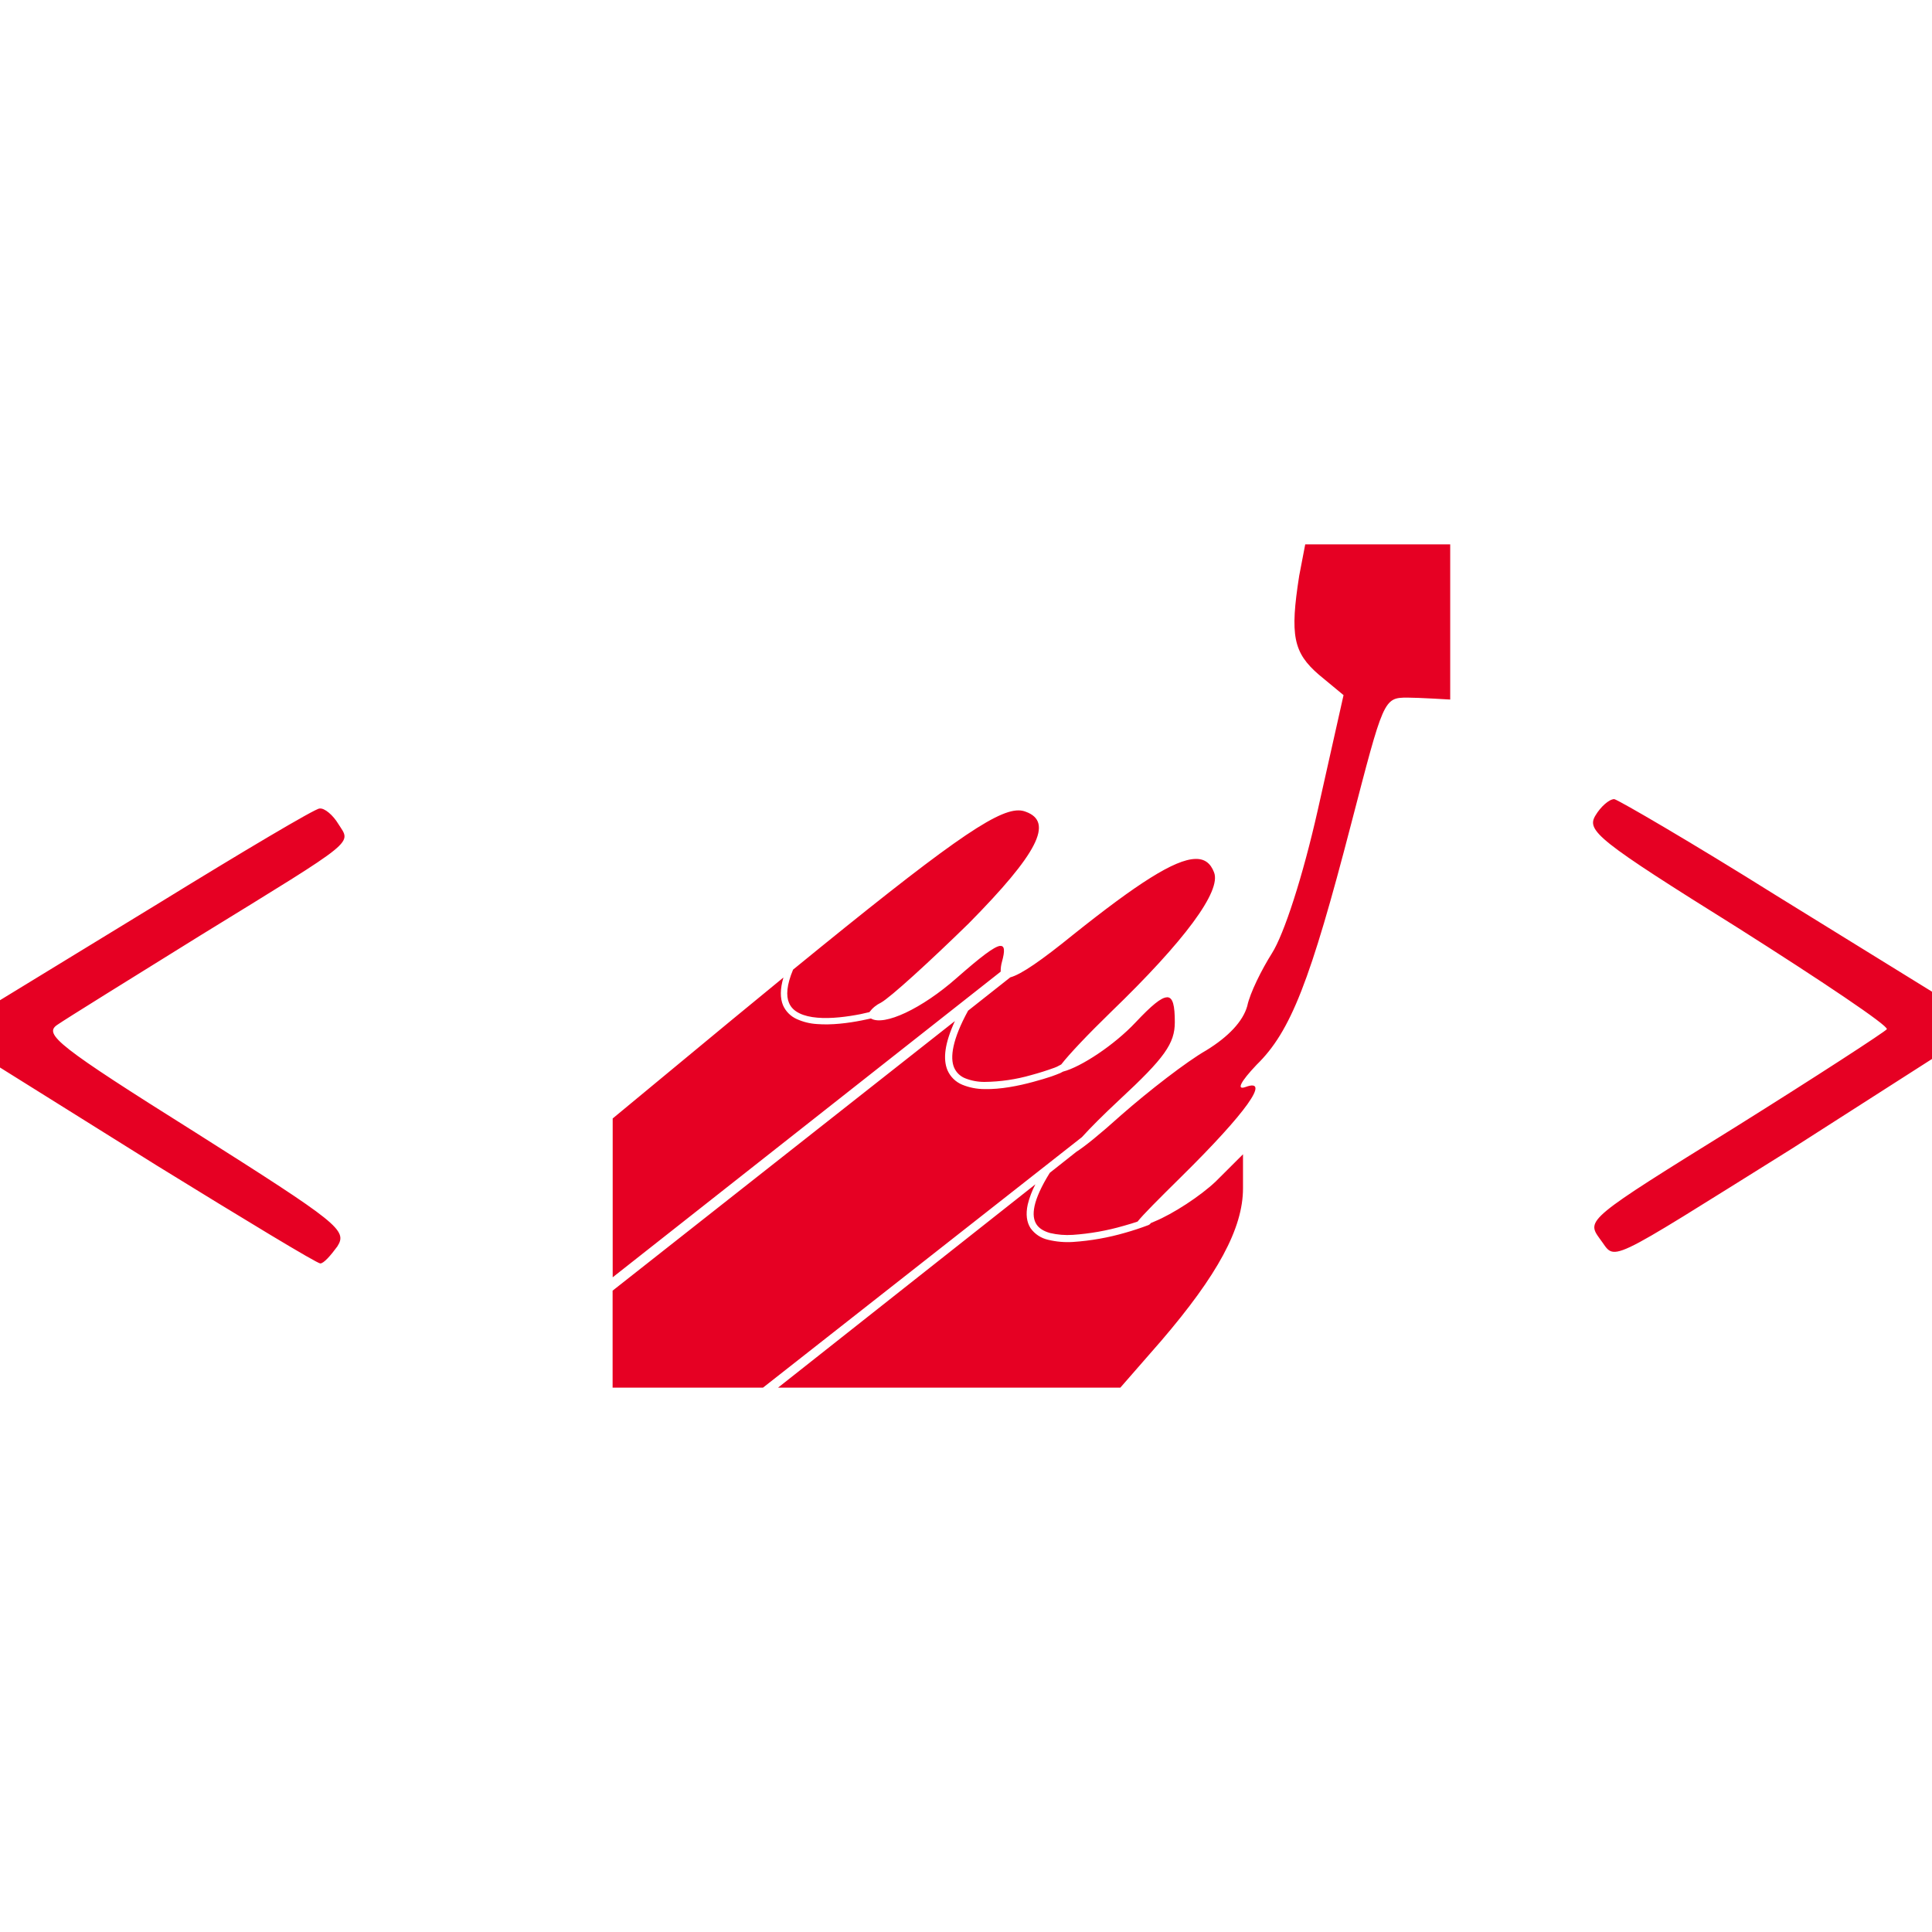
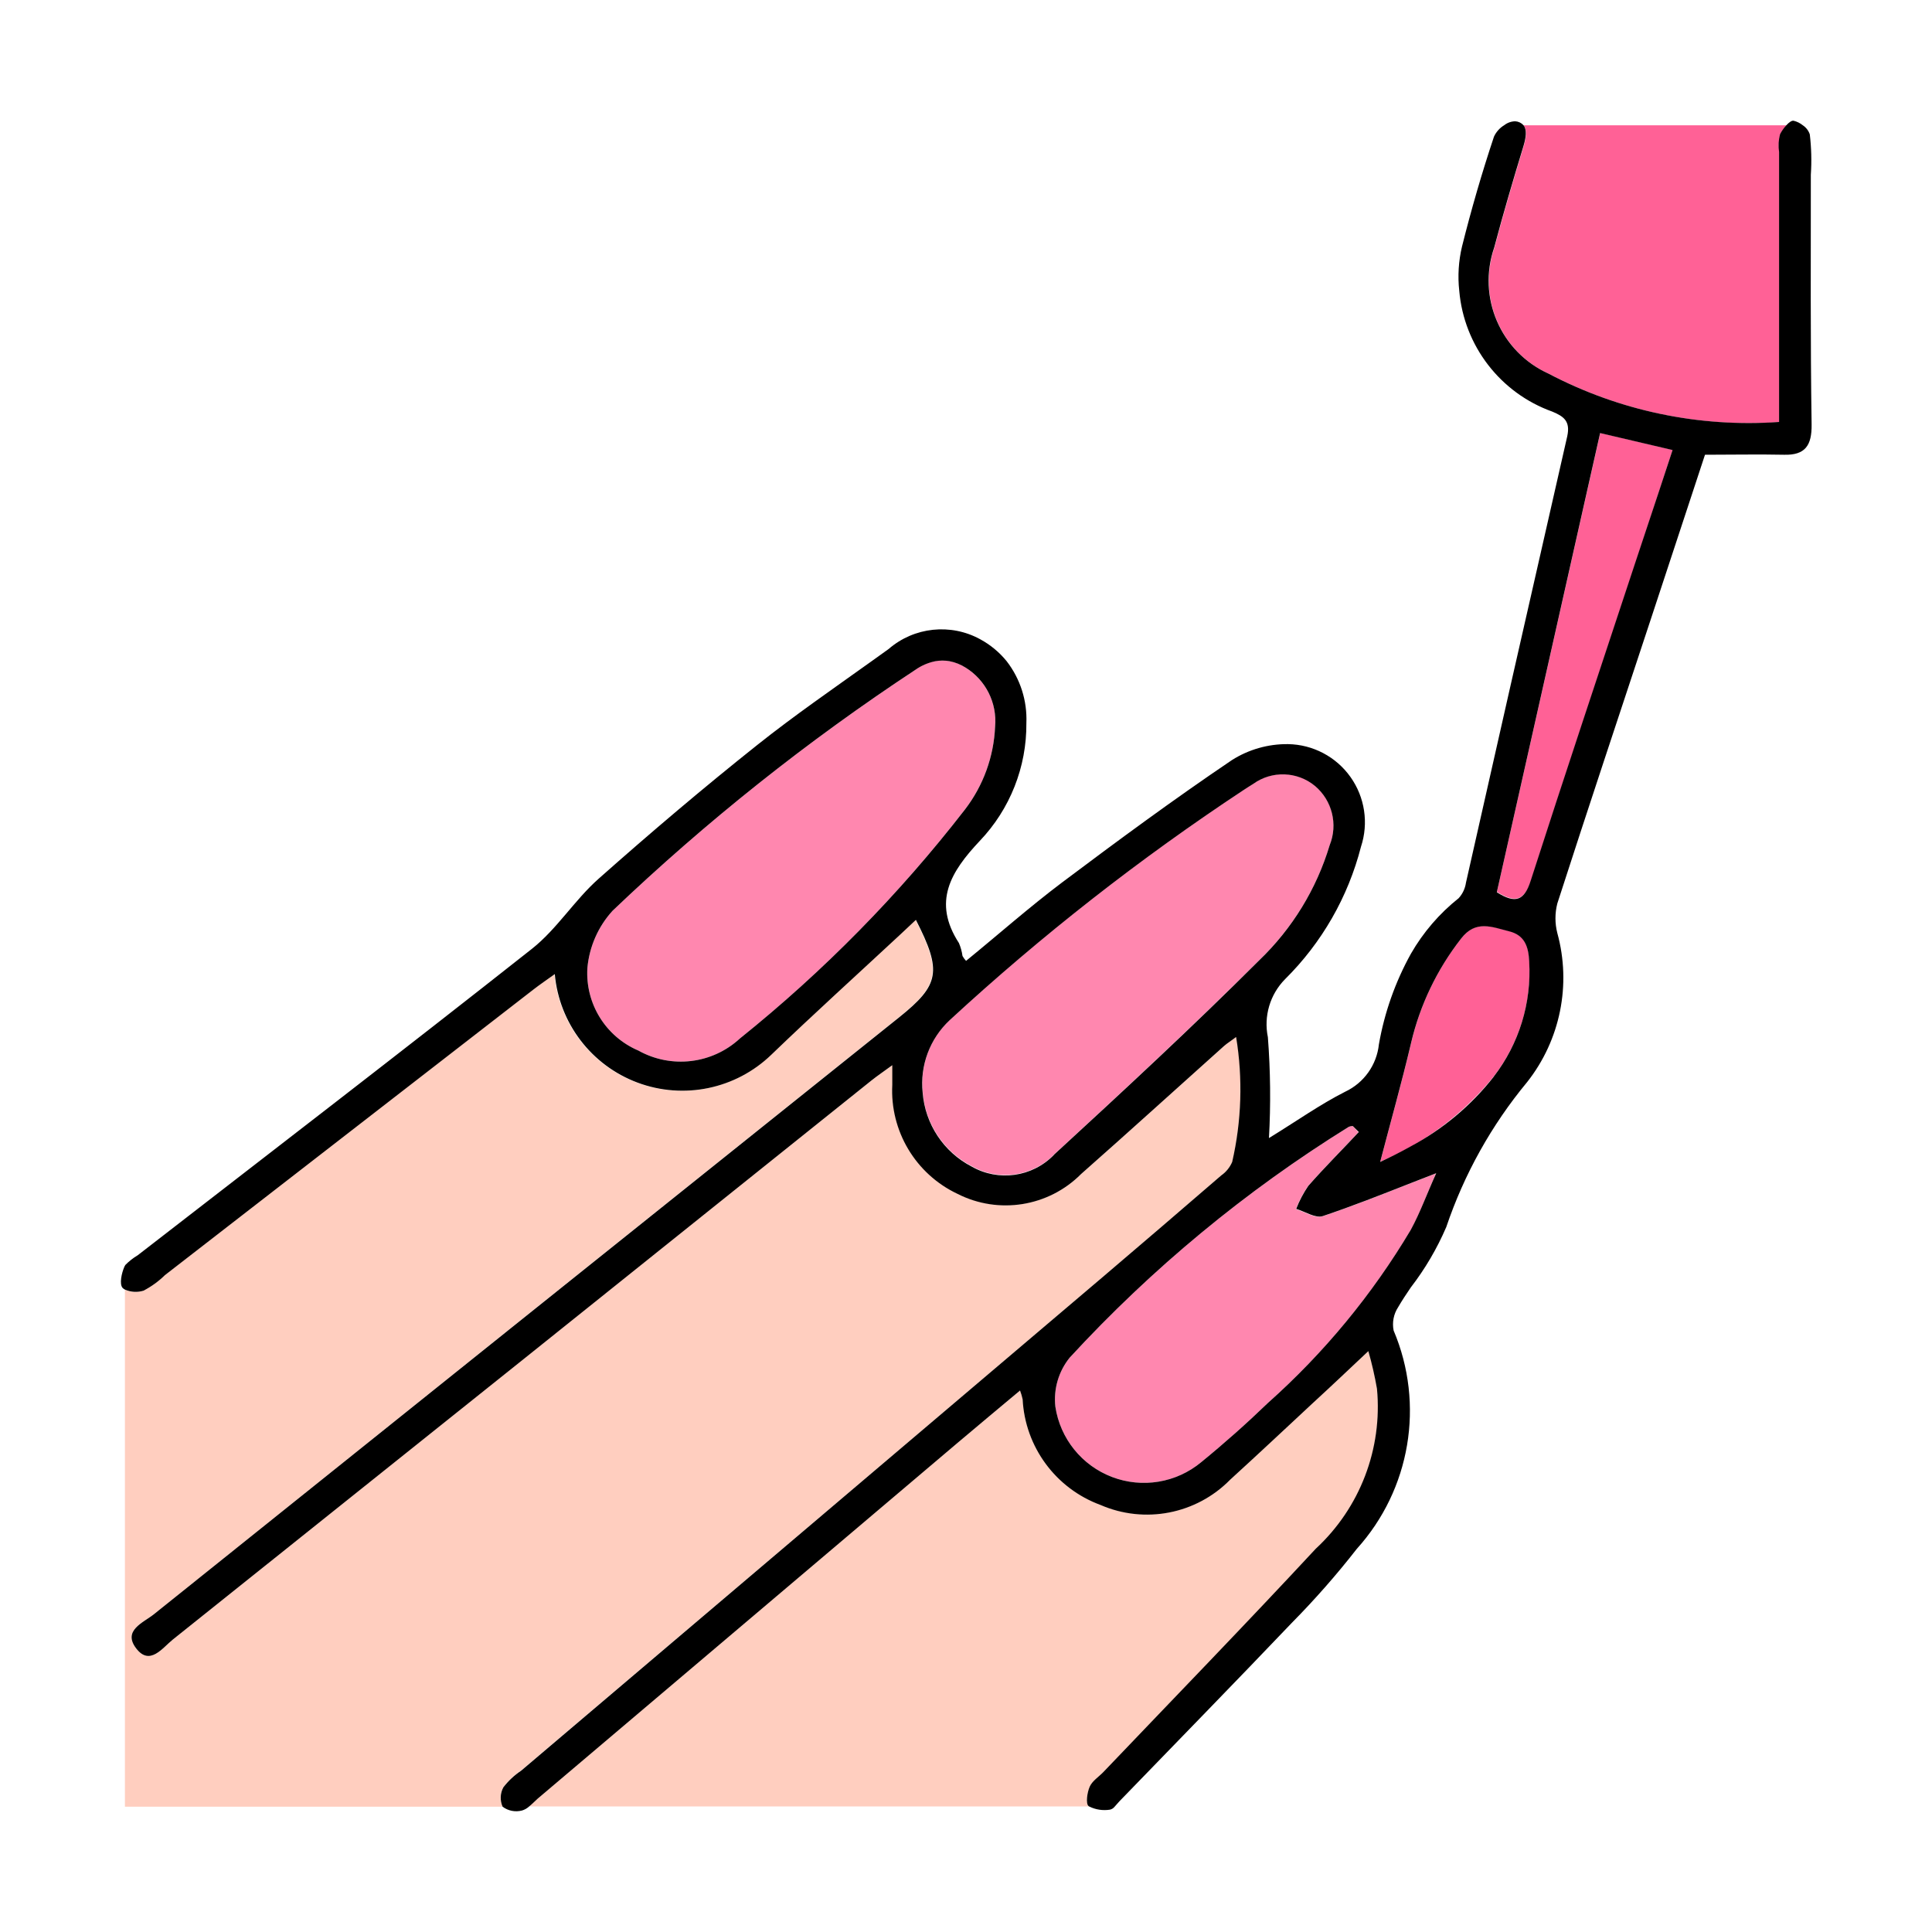
- <svg xmlns="http://www.w3.org/2000/svg" fill="#e60023" width="800px" height="800px" viewBox="0 0 24 24" role="img">
-   <path d="M16.214 6.762l-.075.391c-.116.741-.074.953.244 1.228l.307.254-.318 1.418c-.19.846-.423 1.555-.571 1.788-.127.201-.275.497-.307.656-.053.19-.233.381-.508.55-.243.138-.72.508-1.058.805-.27.243-.456.392-.557.456l-.33.261c-.106.17-.166.307-.189.411-.023.107-.01.178.024.23.033.05.09.085.168.107a.954.954 0 00.282.023 3 3 0 00.632-.112c.07-.019.125-.037.173-.053.074-.091.245-.263.548-.562.804-.793 1.111-1.227.794-1.11-.117.042-.064-.064.137-.276.424-.413.667-1.037 1.175-2.994.402-1.545.402-1.567.698-1.567.139 0 .532.024.532.024V6.762h-.902zm3.839 3.165c-.064 0-.17.096-.233.202-.116.19.021.306 1.767 1.396 1.037.657 1.873 1.217 1.852 1.26-.021.031-.868.582-1.883 1.217-1.842 1.142-1.852 1.153-1.683 1.386.212.275 0 .37 2.391-1.122L24 13.155v-.836l-1.937-1.196c-1.047-.656-1.957-1.185-2.01-1.196zm-16.085.117c-.053 0-.963.54-2.01 1.185L0 12.425v.836l1.947 1.217c1.08.666 1.99 1.217 2.032 1.217.042 0 .127-.096.212-.212.127-.201.02-.286-1.768-1.418C.72 12.996.54 12.848.71 12.732c.106-.074.91-.572 1.778-1.111 1.979-1.217 1.873-1.133 1.714-1.387-.063-.105-.17-.2-.233-.19zm8.684.023c-.292-.002-.92.443-2.8 1.978-.081.193-.088.326-.051.412.024.059.068.1.129.13.06.03.138.048.224.055.171.015.373-.012.536-.044l.11-.025a.386.386 0 01.144-.118c.116-.064.603-.508 1.09-.984.857-.868 1.058-1.26.709-1.387a.24.24 0 00-.09-.017zm2.196.603c-.257.007-.72.305-1.513.938-.398.323-.65.497-.785.533l-.524.414c-.197.36-.226.583-.174.706a.25.25 0 00.138.134.644.644 0 00.24.045 2.18 2.18 0 00.58-.085 3.466 3.466 0 00.291-.092l.029-.012.053-.028c.1-.129.33-.372.618-.652.91-.878 1.375-1.502 1.28-1.735-.043-.113-.117-.17-.233-.166zm-2.424 1.08c-.074.008-.24.136-.539.398-.432.382-.903.602-1.066.504a3.97 3.97 0 01-.114.024c-.166.033-.373.06-.558.045a.708.708 0 01-.252-.063.337.337 0 01-.168-.17c-.037-.09-.037-.202.005-.345l-.65.534-1.471 1.217V15.867l4.82-3.797a.41.41 0 01.016-.123c.037-.134.035-.202-.023-.196zm2.074.639c-.073 0-.195.103-.39.31-.265.283-.682.557-.903.613l-.034.018a2.191 2.191 0 01-.11.042c-.06.02-.138.044-.228.068-.18.049-.404.094-.604.089a.732.732 0 01-.275-.054.344.344 0 01-.184-.18c-.058-.139-.035-.334.092-.611L7.61 16.033v1.205h1.868l3.962-3.112c.103-.114.258-.27.467-.465.56-.519.687-.698.687-.963 0-.206-.023-.31-.096-.31zm.943 1.95l-.339.338c-.19.18-.529.402-.761.497l-.046.02-.003.005-.01.01c-.009.007-.013.008-.02.011a3.432 3.432 0 01-.282.093 3.058 3.058 0 01-.65.115 1.035 1.035 0 01-.31-.027.364.364 0 01-.218-.144c-.048-.074-.062-.173-.035-.295a1.11 1.11 0 01.095-.25l-3.197 2.526h4.252l.508-.582c.698-.814 1.016-1.396 1.016-1.894z" />
+ <svg xmlns="http://www.w3.org/2000/svg" width="800px" height="800px" viewBox="0 0 32 32">
+   <path d="M18.05,29.6c.042-.095.148-.161.225-.241,1.175-1.232,2.36-2.453,3.519-3.7A3.2,3.2,0,0,0,22.808,23a5.925,5.925,0,0,0-.143-.624c-.316.3-.61.573-.906.848-.46.428-.918.858-1.382,1.281a1.931,1.931,0,0,1-2.148.419,1.973,1.973,0,0,1-1.29-1.75,1.04,1.04,0,0,0-.043-.146c-.353.3-.691.576-1.026.86l-6.963,5.9c-.048.041-.1.092-.145.132h9.283l-.014-.009C17.981,29.876,18.007,29.692,18.05,29.6Z" style="fill:#ffcebf" />
+   <path d="M8.337,29.6a1.239,1.239,0,0,1,.295-.276l9.636-8.175q.986-.837,1.963-1.683a.523.523,0,0,0,.182-.224,5.364,5.364,0,0,0,.065-2.069c-.1.07-.154.1-.2.149-.789.706-1.574,1.418-2.367,2.12a1.762,1.762,0,0,1-2.048.329,1.889,1.889,0,0,1-1.08-1.807c0-.085,0-.169,0-.324-.145.106-.251.177-.35.257Q8.648,22.529,2.865,27.154c-.174.139-.382.449-.61.148s.119-.425.294-.565q6.165-4.947,12.336-9.885c.67-.537.714-.762.278-1.615l-.26.244c-.713.663-1.434,1.317-2.136,1.991a2.121,2.121,0,0,1-3.585-1.337c-.133.1-.248.173-.357.258l-6.1,4.728a1.485,1.485,0,0,1-.356.258.446.446,0,0,1-.3-.015v8.561H8.325A.365.365,0,0,1,8.337,29.6Z" style="fill:#ffcebf" />
+   <path d="M25.237,2.423c-.17.557-.335,1.115-.484,1.678a1.688,1.688,0,0,0,.9,2.09,7.122,7.122,0,0,0,3.818.8V2.518a.73.73,0,0,1,.016-.294.666.666,0,0,1,.105-.149H25.233C25.3,2.153,25.277,2.29,25.237,2.423Z" style="fill:#ff6196" />
+   <path d="M16.482,12.032a2.422,2.422,0,0,1-.5,1.376A22.671,22.671,0,0,1,12.256,17.2a1.442,1.442,0,0,1-1.684.2,1.393,1.393,0,0,1-.843-1.368,1.624,1.624,0,0,1,.417-.947,35.848,35.848,0,0,1,5.019-3.993.71.71,0,0,1,.829-.034A1.041,1.041,0,0,1,16.482,12.032Z" style="fill:#ff87af" />
+   <path d="M15.284,18.093a1.437,1.437,0,0,1,.448-1.2,38.336,38.336,0,0,1,4.87-3.813c.052-.033.1-.066.157-.1a.837.837,0,0,1,1.025.035.861.861,0,0,1,.242.979,4.39,4.39,0,0,1-1.168,1.908c-1.105,1.1-2.252,2.164-3.4,3.22a1.124,1.124,0,0,1-1.364.192A1.512,1.512,0,0,1,15.284,18.093Z" style="fill:#ff87af" />
+   <path d="M22.5,18.754c-.28.3-.568.586-.837.893a1.89,1.89,0,0,0-.2.38c.148.044.321.16.441.119.611-.205,1.207-.451,1.878-.71-.146.336-.256.646-.411.93A12.189,12.189,0,0,1,21,23.238q-.532.513-1.105.981a1.484,1.484,0,0,1-2.415-.92,1.1,1.1,0,0,1,.238-.813,22.187,22.187,0,0,1,4.623-3.823.193.193,0,0,1,.065-.013Z" style="fill:#ff87af" />
+   <path d="M24.794,14.771l1.711-7.6,1.2.281-.619,1.881c-.578,1.75-1.163,3.5-1.727,5.252C25.249,14.909,25.105,14.969,24.794,14.771Z" style="fill:#ff6196" />
+   <path d="M22.862,19.241c.181-.691.361-1.33.513-1.976a4.468,4.468,0,0,1,.826-1.721c.243-.319.516-.192.795-.123.258.063.323.252.334.5a2.845,2.845,0,0,1-.588,1.907A4.8,4.8,0,0,1,22.862,19.241Z" style="fill:#ff6196" />
+   <path d="M29.993,2.894a3.623,3.623,0,0,0-.017-.668.291.291,0,0,0-.116-.151A.381.381,0,0,0,29.708,2c-.032-.006-.077.027-.12.074a.666.666,0,0,0-.105.149.73.73,0,0,0-.016.294V6.989a7.122,7.122,0,0,1-3.818-.8,1.688,1.688,0,0,1-.9-2.09c.149-.563.314-1.121.484-1.678.04-.133.063-.27,0-.348a.2.2,0,0,0-.135-.064.3.3,0,0,0-.182.064.434.434,0,0,0-.171.19c-.2.6-.376,1.206-.529,1.818a2.148,2.148,0,0,0-.046.737,2.339,2.339,0,0,0,1.542,2c.189.079.3.157.247.406-.073.316-.144.632-.216.949q-.735,3.222-1.462,6.447a.483.483,0,0,1-.121.257,3.228,3.228,0,0,0-.791.92,4.8,4.8,0,0,0-.53,1.5.981.981,0,0,1-.558.785c-.417.211-.8.484-1.263.768A12.639,12.639,0,0,0,21,17.179a1.062,1.062,0,0,1,.284-.96,4.75,4.75,0,0,0,1.258-2.194,1.294,1.294,0,0,0-1.208-1.7,1.7,1.7,0,0,0-.929.264c-.957.646-1.888,1.332-2.812,2.026-.547.412-1.062.868-1.592,1.3a.418.418,0,0,1-.059-.081.842.842,0,0,0-.059-.214c-.443-.684-.136-1.181.345-1.692A2.793,2.793,0,0,0,17,11.977a1.568,1.568,0,0,0-.327-1.026,1.459,1.459,0,0,0-.438-.363,1.337,1.337,0,0,0-1.517.162l-.279.2c-.637.456-1.282.9-1.895,1.388-.895.712-1.769,1.454-2.626,2.214-.4.353-.692.835-1.107,1.163-2.164,1.709-4.351,3.387-6.53,5.076a1.022,1.022,0,0,0-.205.161.164.164,0,0,0-.016.029c-.046.107-.085.284-.031.349a.141.141,0,0,0,.047.033.446.446,0,0,0,.3.015,1.485,1.485,0,0,0,.356-.258l6.1-4.728c.109-.085.224-.162.357-.258a2.121,2.121,0,0,0,3.585,1.337c.7-.674,1.423-1.328,2.136-1.991l.26-.244c.436.853.392,1.078-.278,1.615Q8.716,21.793,2.549,26.737c-.175.14-.521.267-.294.565s.436-.009.61-.148Q8.651,22.533,14.429,17.9c.1-.08.205-.151.35-.257,0,.155,0,.239,0,.324a1.889,1.889,0,0,0,1.08,1.807,1.762,1.762,0,0,0,2.048-.329c.793-.7,1.578-1.414,2.367-2.12.05-.045.108-.079.2-.149a5.364,5.364,0,0,1-.065,2.069.523.523,0,0,1-.182.224q-.978.845-1.963,1.683L8.632,29.328a1.239,1.239,0,0,0-.295.276.365.365,0,0,0-.012.321v0a.376.376,0,0,0,.32.063.294.294,0,0,0,.116-.065c.05-.04.1-.091.145-.132l6.963-5.9c.335-.284.673-.564,1.026-.86a1.04,1.04,0,0,1,.043.146,1.973,1.973,0,0,0,1.29,1.75,1.931,1.931,0,0,0,2.148-.419c.464-.423.922-.853,1.382-1.281.3-.275.59-.551.906-.848a5.925,5.925,0,0,1,.143.624,3.2,3.2,0,0,1-1.014,2.649c-1.159,1.248-2.344,2.469-3.519,3.7-.077.08-.183.146-.225.241s-.069.281-.019.321l.014.009a.573.573,0,0,0,.338.051.136.136,0,0,0,.081-.051c.028-.029.055-.065.082-.092.952-.984,1.909-1.963,2.854-2.954a13.982,13.982,0,0,0,1.074-1.223,3.411,3.411,0,0,0,.61-3.616.516.516,0,0,1,.074-.386c.065-.112.137-.221.211-.329a4.632,4.632,0,0,0,.587-1,7.547,7.547,0,0,1,1.339-2.4,2.792,2.792,0,0,0,.5-2.469.988.988,0,0,1,0-.489c.506-1.567,1.027-3.129,1.543-4.692q.347-1.05.69-2.094l.213-.647c.454,0,.882-.009,1.308,0,.354.01.462-.156.458-.5C29.985,5.652,29.993,4.273,29.993,2.894ZM12.256,17.2a1.442,1.442,0,0,1-1.684.2,1.393,1.393,0,0,1-.843-1.368,1.624,1.624,0,0,1,.417-.947,35.848,35.848,0,0,1,5.019-3.993.852.852,0,0,1,.326-.14.656.656,0,0,1,.238,0,.763.763,0,0,1,.265.106,1.041,1.041,0,0,1,.488.975,2.422,2.422,0,0,1-.5,1.376A22.671,22.671,0,0,1,12.256,17.2Zm5.2,1.929a1.124,1.124,0,0,1-1.364.192,1.512,1.512,0,0,1-.81-1.224,1.437,1.437,0,0,1,.448-1.2,38.336,38.336,0,0,1,4.87-3.813c.052-.033.1-.066.157-.1a.837.837,0,0,1,1.025.035.861.861,0,0,1,.242.979,4.39,4.39,0,0,1-1.168,1.908C19.753,17.008,18.606,18.069,17.458,19.125Zm5.911,1.241A12.189,12.189,0,0,1,21,23.238q-.532.513-1.105.981a1.484,1.484,0,0,1-2.415-.92,1.1,1.1,0,0,1,.238-.813,22.187,22.187,0,0,1,4.623-3.823.193.193,0,0,1,.065-.013l.1.1c-.28.3-.568.586-.837.893a1.89,1.89,0,0,0-.2.38c.148.044.321.16.441.119.483-.162.958-.35,1.467-.55l.411-.16C23.634,19.772,23.524,20.082,23.369,20.366Zm1.373-2.535a4.363,4.363,0,0,1-1.373,1.152q-.247.138-.507.258c.178-.681.356-1.312.507-1.95l.006-.026a4.468,4.468,0,0,1,.826-1.721c.243-.319.516-.192.795-.123.258.063.323.252.334.5A2.845,2.845,0,0,1,24.742,17.831Zm2.34-8.5c-.578,1.75-1.163,3.5-1.727,5.252-.106.329-.25.389-.561.191l1.483-6.593.228-1.012,1.2.281c-.082.247-.161.49-.241.731Z" />
</svg>
